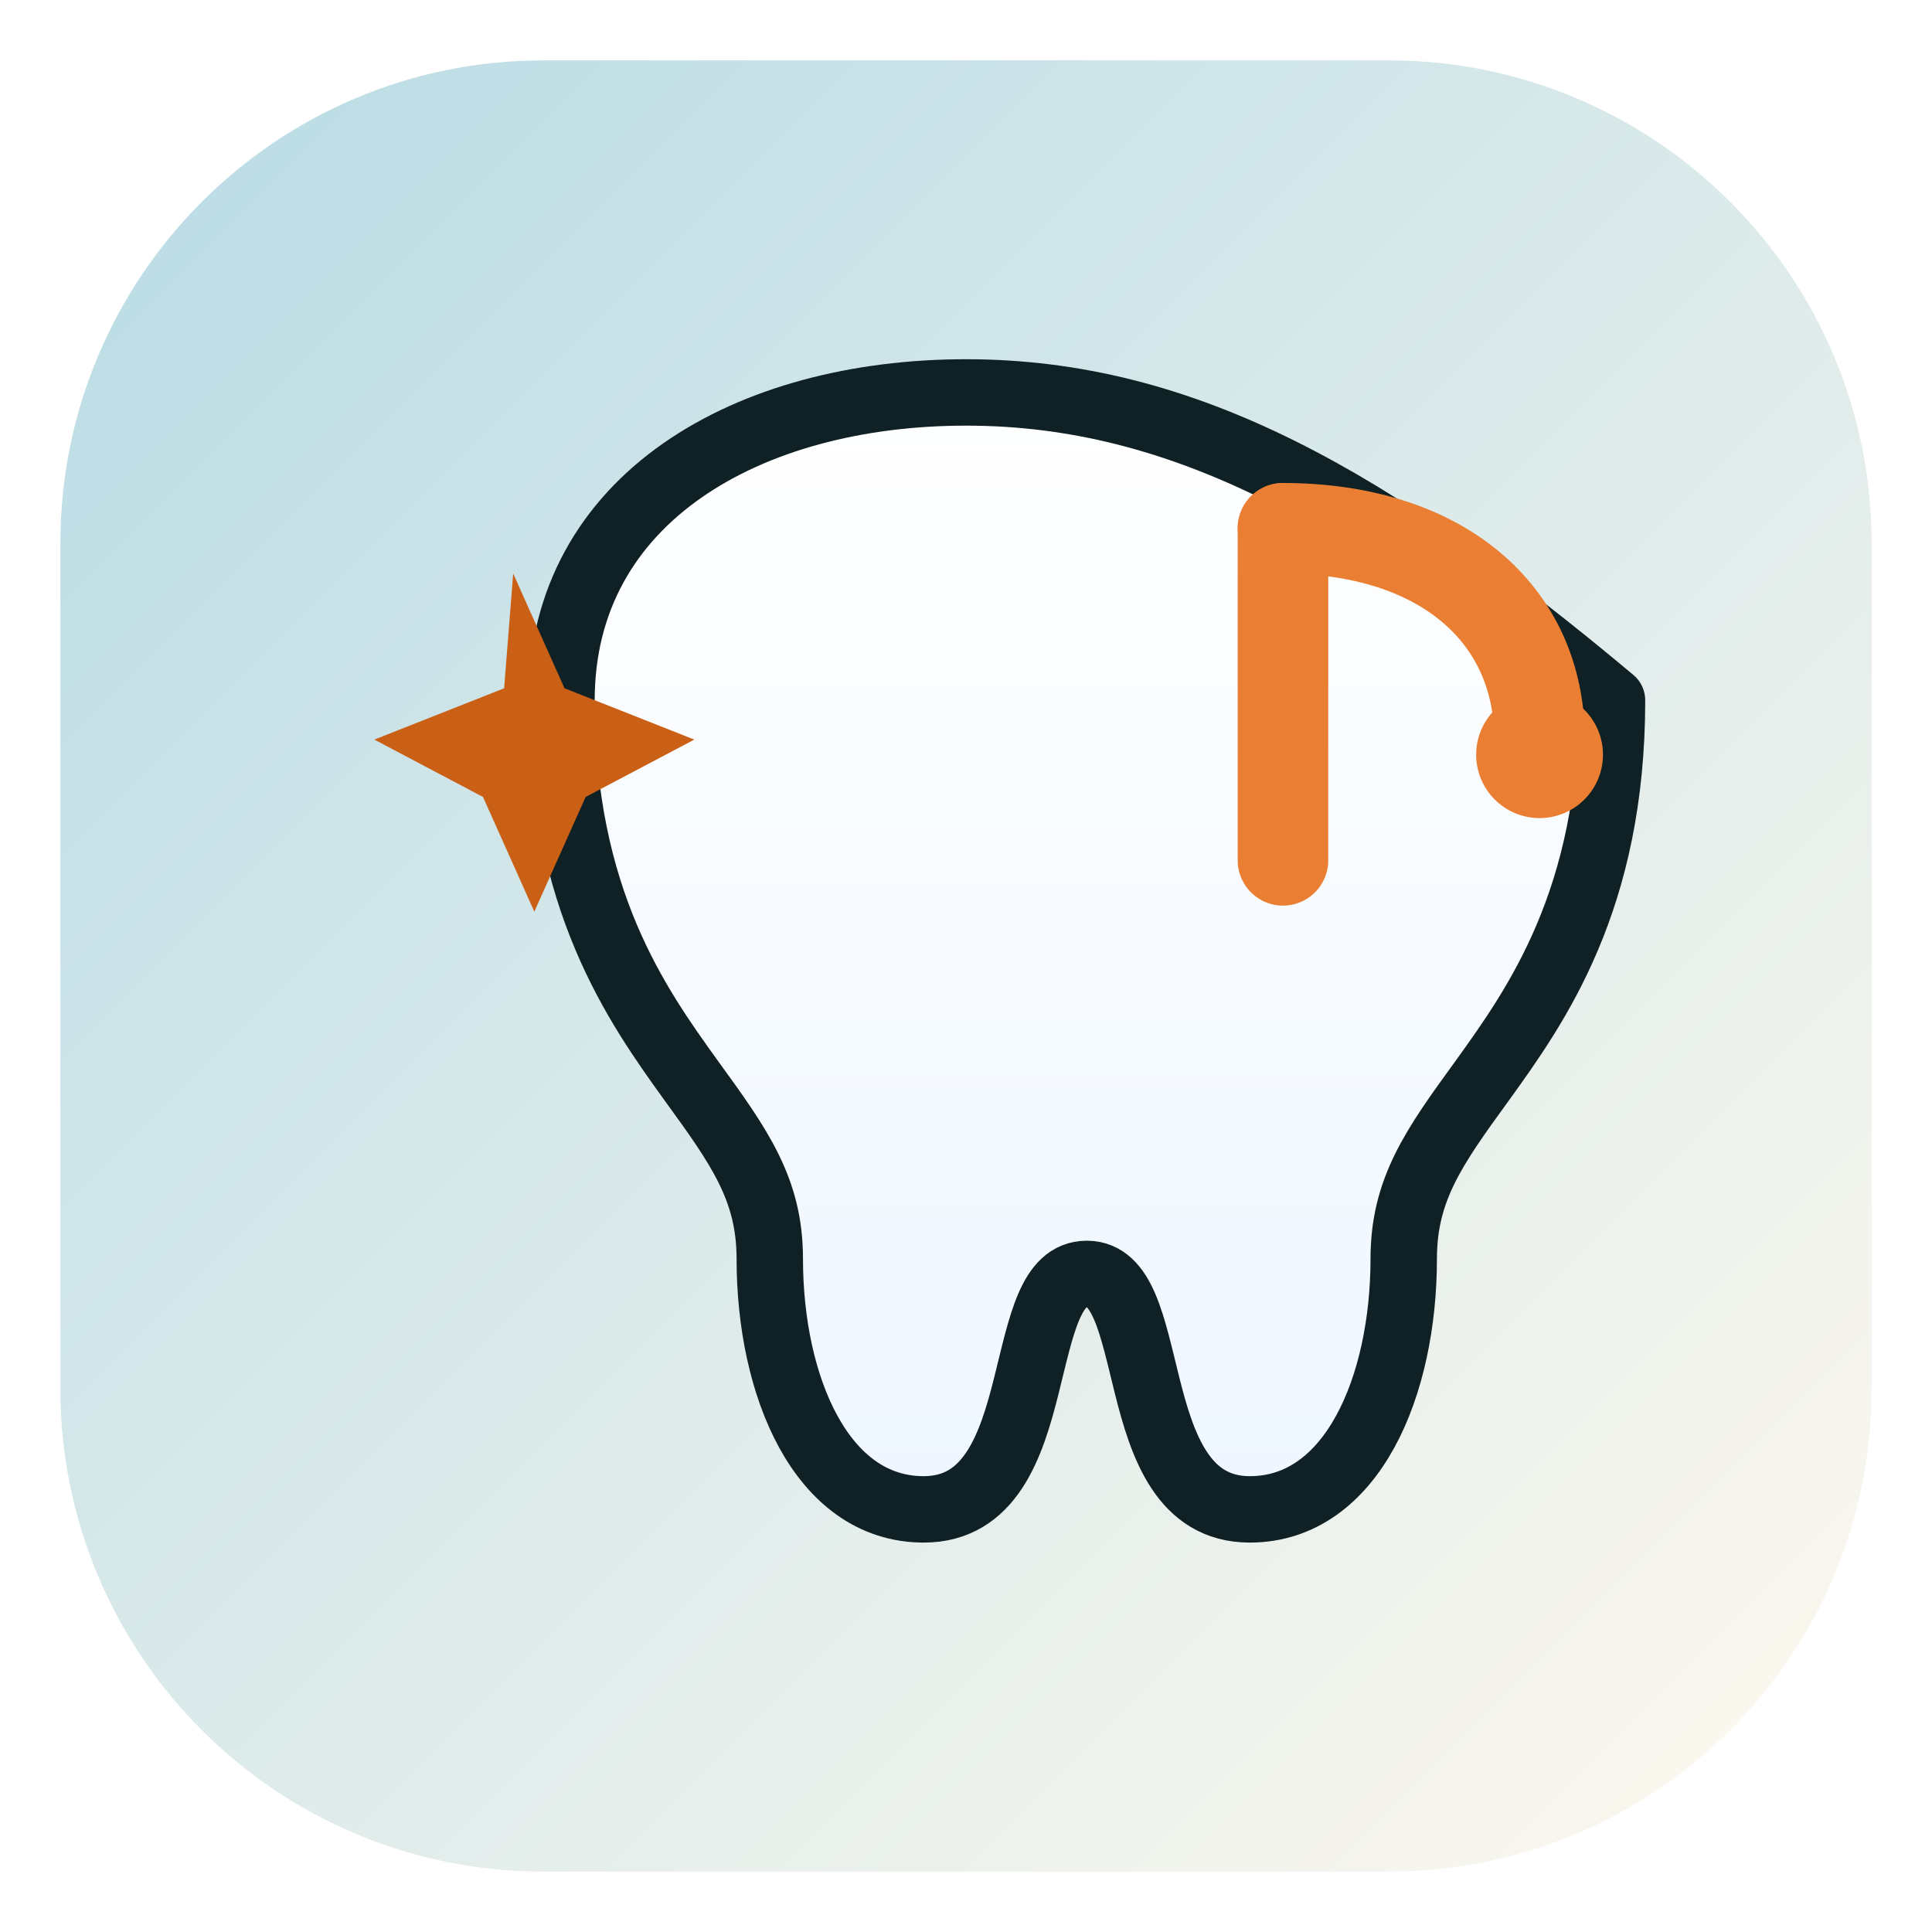
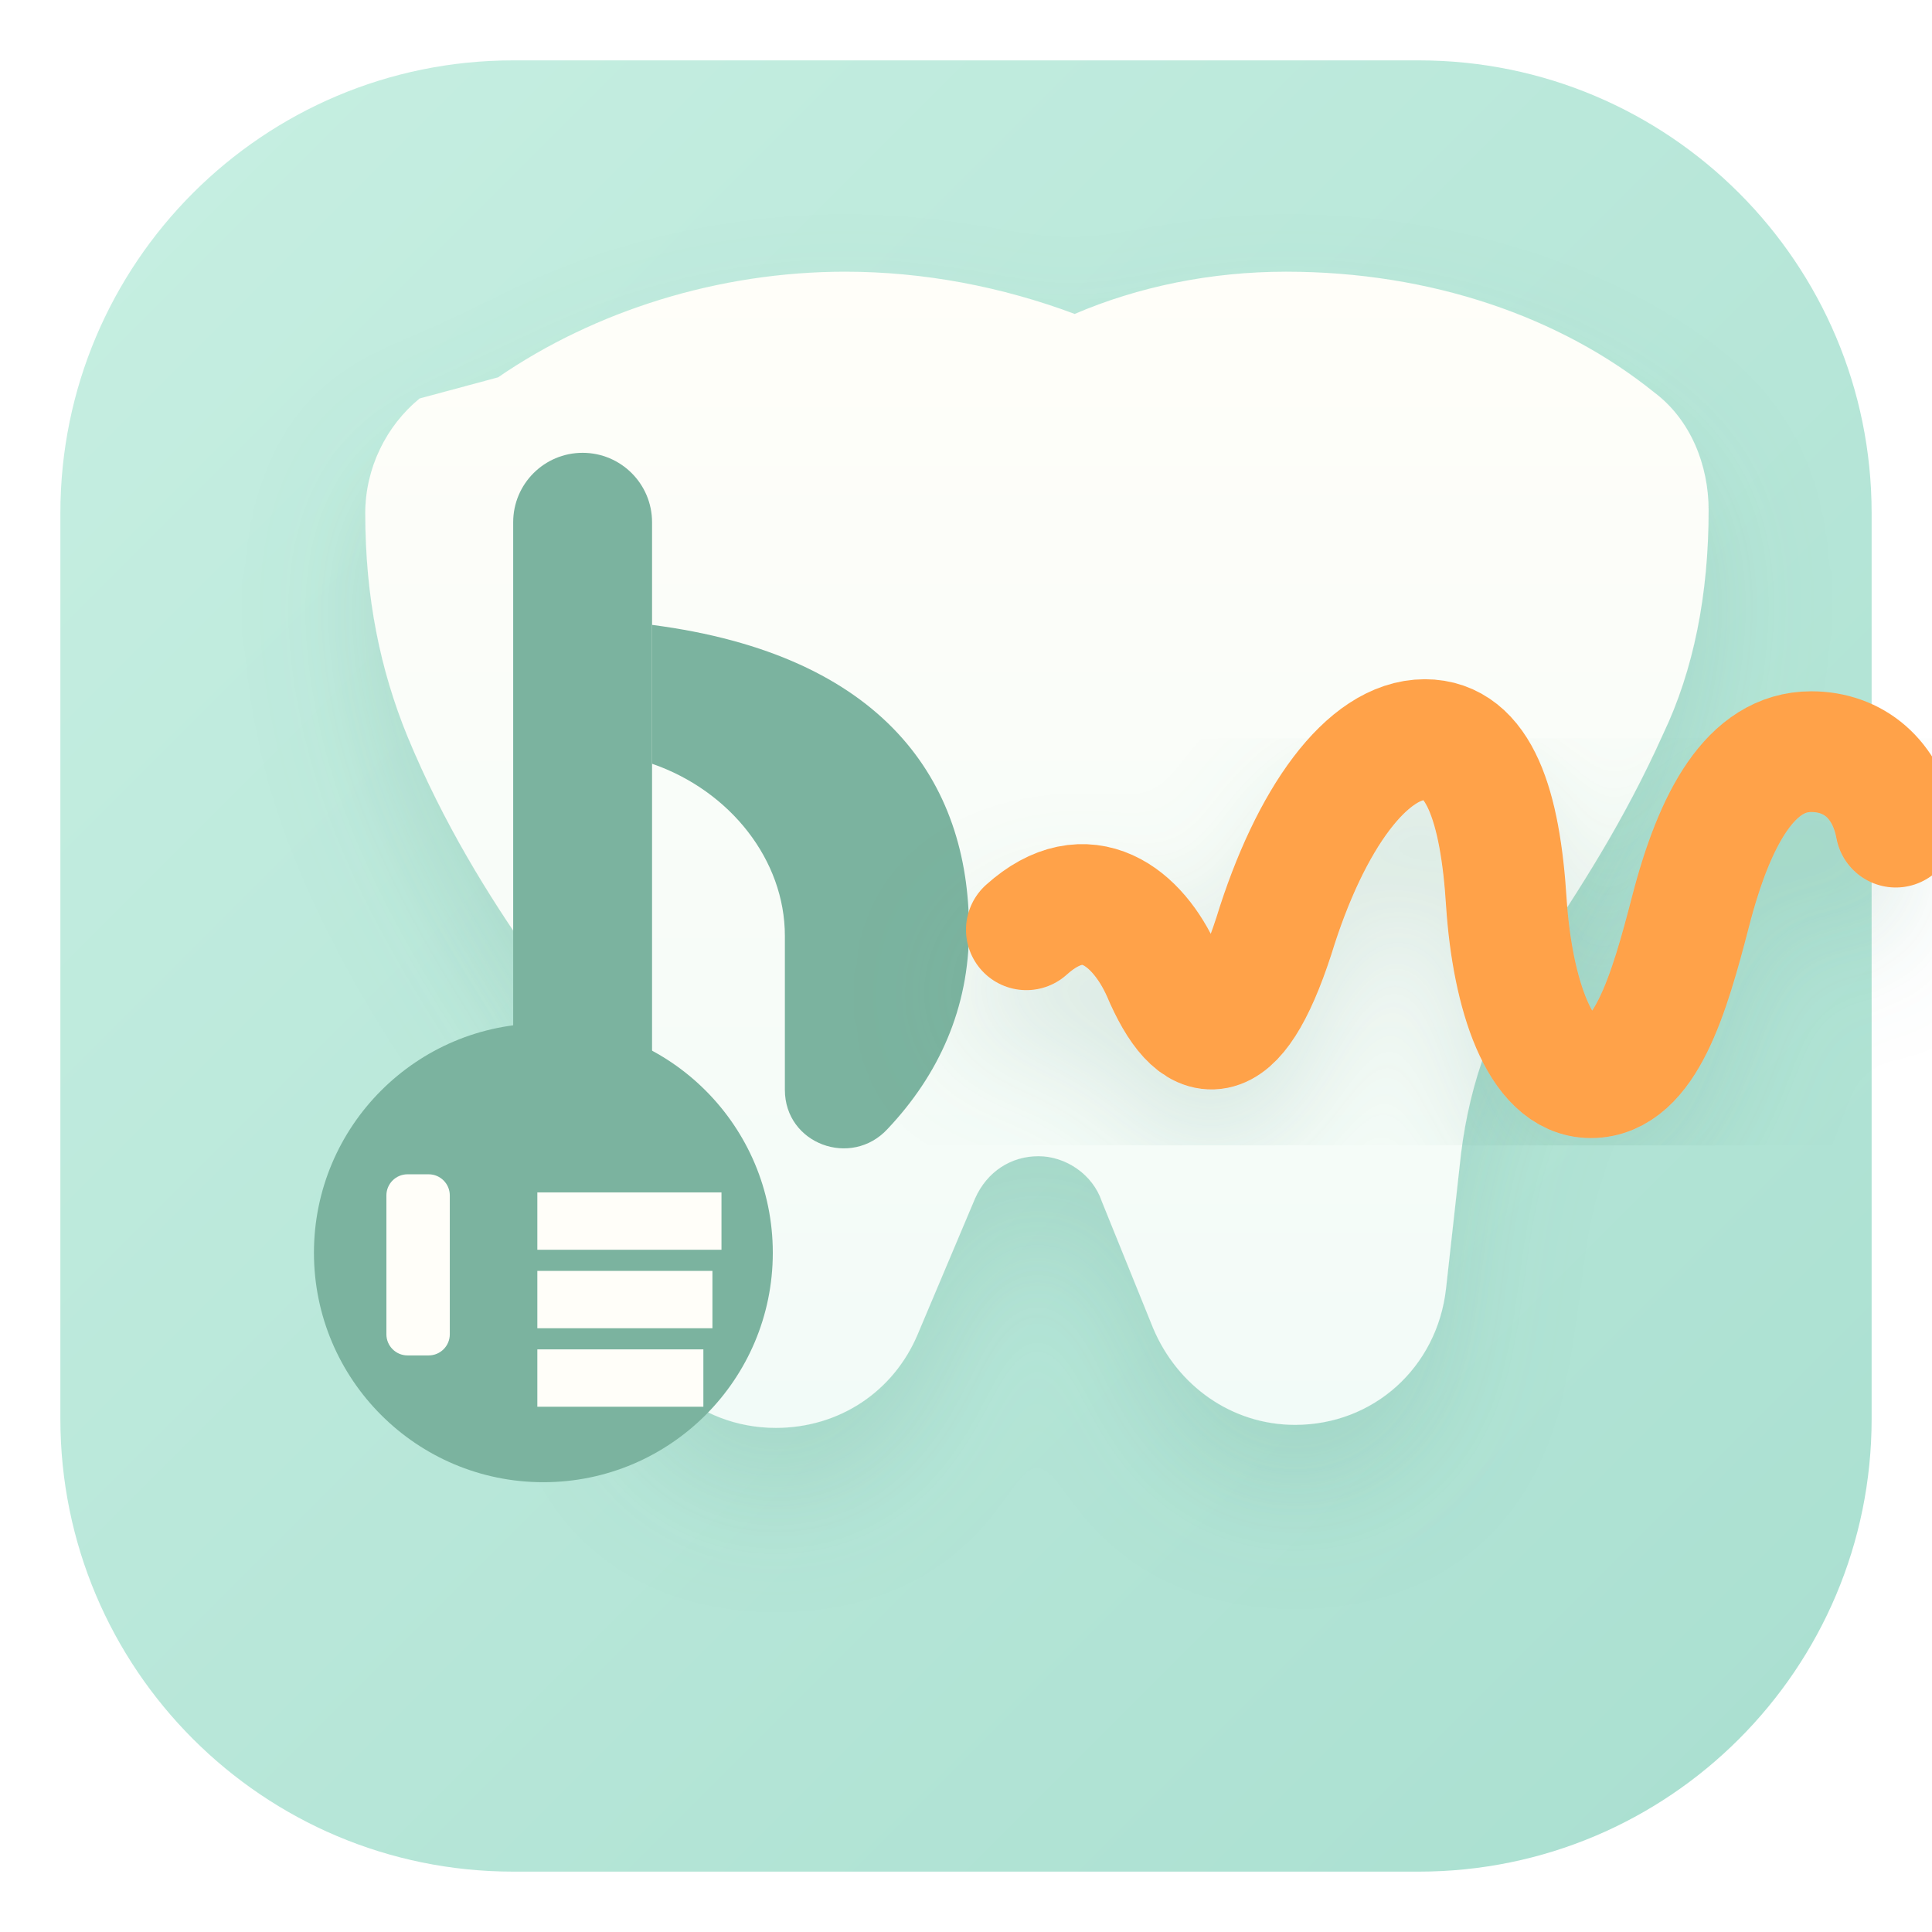
- <svg xmlns="http://www.w3.org/2000/svg" viewBox="0 0 64 64" width="64" height="64" role="img" aria-label="BrushBeats tooth music icon">
+ <svg xmlns="http://www.w3.org/2000/svg" viewBox="0 0 64 64" width="64" height="64" role="img" aria-label="BrushBeats favicon">
  <defs>
    <linearGradient id="bg" x1="0" y1="0" x2="1" y2="1">
-       <stop offset="0%" stop-color="#b8dbe5" />
-       <stop offset="100%" stop-color="#fff9ef" />
+       <stop offset="0%" stop-color="#c7efe2" />
+       <stop offset="100%" stop-color="#a9dfd0" />
    </linearGradient>
    <linearGradient id="tooth" x1="0" y1="0" x2="0" y2="1">
-       <stop offset="0%" stop-color="#ffffff" />
-       <stop offset="100%" stop-color="#eef6ff" />
+       <stop offset="0%" stop-color="#fffef9" />
+       <stop offset="100%" stop-color="#f2fbf8" />
    </linearGradient>
+     <filter id="soft-shadow" x="-20%" y="-20%" width="140%" height="140%">
+       <feDropShadow dx="0" dy="2.2" stdDeviation="2" flood-color="#6ba795" flood-opacity="0.22" />
+     </filter>
  </defs>
-   <rect x="2" y="2" width="60" height="60" rx="16" fill="url(#bg)" />
-   <path d="M32 13c-7.2 0-13.4 3.5-13.4 10.2 0 6.6 2.5 10.1 4.3 12.6 1.6 2.2 2.6 3.6 2.6 5.9 0 4.2 1.7 8.3 5.1 8.3 2.2 0 2.9-2.1 3.4-4.1.5-2 .8-3.7 2-3.7s1.5 1.7 2 3.7c.5 2 1.2 4.1 3.4 4.1 3.4 0 5.1-4.1 5.1-8.3 0-2.3 1-3.7 2.6-5.9 1.8-2.5 4.3-6 4.3-12.6C45.4 16.5 39.2 13 32 13z" fill="url(#tooth)" stroke="#102125" stroke-width="2.2" stroke-linejoin="round" />
-   <path d="M42.5 17.5v11" stroke="#ea7f33" stroke-width="3" stroke-linecap="round" />
-   <path d="M42.5 17.5c5.2 0 8.5 2.8 8.5 7" fill="none" stroke="#ea7f33" stroke-width="3" stroke-linecap="round" />
-   <circle cx="51" cy="25" r="2.1" fill="#ea7f33" />
-   <path d="M17 19l1.7 3.8L23 24.5l-3.6 1.9-1.7 3.8-1.7-3.8-3.6-1.9 4.3-1.7z" fill="#ca5f16" />
+   <rect x="2" y="2" width="60" height="60" rx="15" fill="url(#bg)" />
+   <path d="M16.5 12.5c3.2-2.2 7.3-3.5 11.5-3.5 2.6 0 5.2.5 7.6 1.4 2.1-.9 4.5-1.4 7-1.4 4.8 0 9.1 1.5 12.2 4 1.2.9 1.8 2.4 1.8 3.9 0 2.8-.5 5.3-1.5 7.4-1.3 2.9-2.8 5.2-4.2 7.3-1.4 2-2.2 4.2-2.5 6.6l-.5 4.5c-.3 2.6-2.4 4.5-5 4.5-2.1 0-3.9-1.3-4.7-3.2l-1.7-4.2c-.3-.9-1.2-1.5-2.1-1.5-.9 0-1.7.5-2.1 1.4l-1.9 4.5c-.8 1.9-2.6 3.1-4.7 3.1-2.6 0-4.7-1.9-5-4.4l-.6-4.6c-.3-2.4-1.1-4.6-2.5-6.6-1.4-2-2.9-4.4-4.1-7.3-.9-2.2-1.4-4.6-1.4-7.4 0-1.5.7-2.9 1.8-3.8z" fill="url(#tooth)" filter="url(#soft-shadow)" />
+   <g fill="#7bb39f">
+     <circle cx="18" cy="41.5" r="7.6" />
+     <rect x="17" y="15" width="4.6" height="27.8" rx="2.3" />
+     <path d="M21.6 20.7c7.7 1 10.5 5.2 10.5 10.1 0 2.6-1 4.8-2.7 6.6-1.2 1.3-3.4.5-3.4-1.3v-5.1c0-2.5-1.8-4.8-4.4-5.7z" />
+     <rect x="12.8" y="38.9" width="2.1" height="6" rx="0.7" fill="#fffef9" />
+     <path d="M17.8 39.5h6.1v1.9h-6.1z" fill="#fffef9" />
+     <path d="M17.8 42.1h5.8v1.9h-5.8z" fill="#fffef9" />
+     <path d="M17.8 44.7h5.5v1.9h-5.5z" fill="#fffef9" />
+   </g>
+   <path d="M34 30.8c2-1.8 3.7-.4 4.5 1.4 1.1 2.6 2.4 2.8 3.7-1.2 1.2-3.9 3.1-6.5 5-6.5 1.8 0 2.5 2.2 2.7 5.4.2 3 1.1 5.8 2.8 5.8 1.8 0 2.6-2.8 3.3-5.5.8-3.1 2-5.3 4-5.3 1.4 0 2.5.9 2.8 2.5" fill="none" stroke="#ffa24a" stroke-width="4" stroke-linecap="round" stroke-linejoin="round" filter="url(#soft-shadow)" />
</svg>
